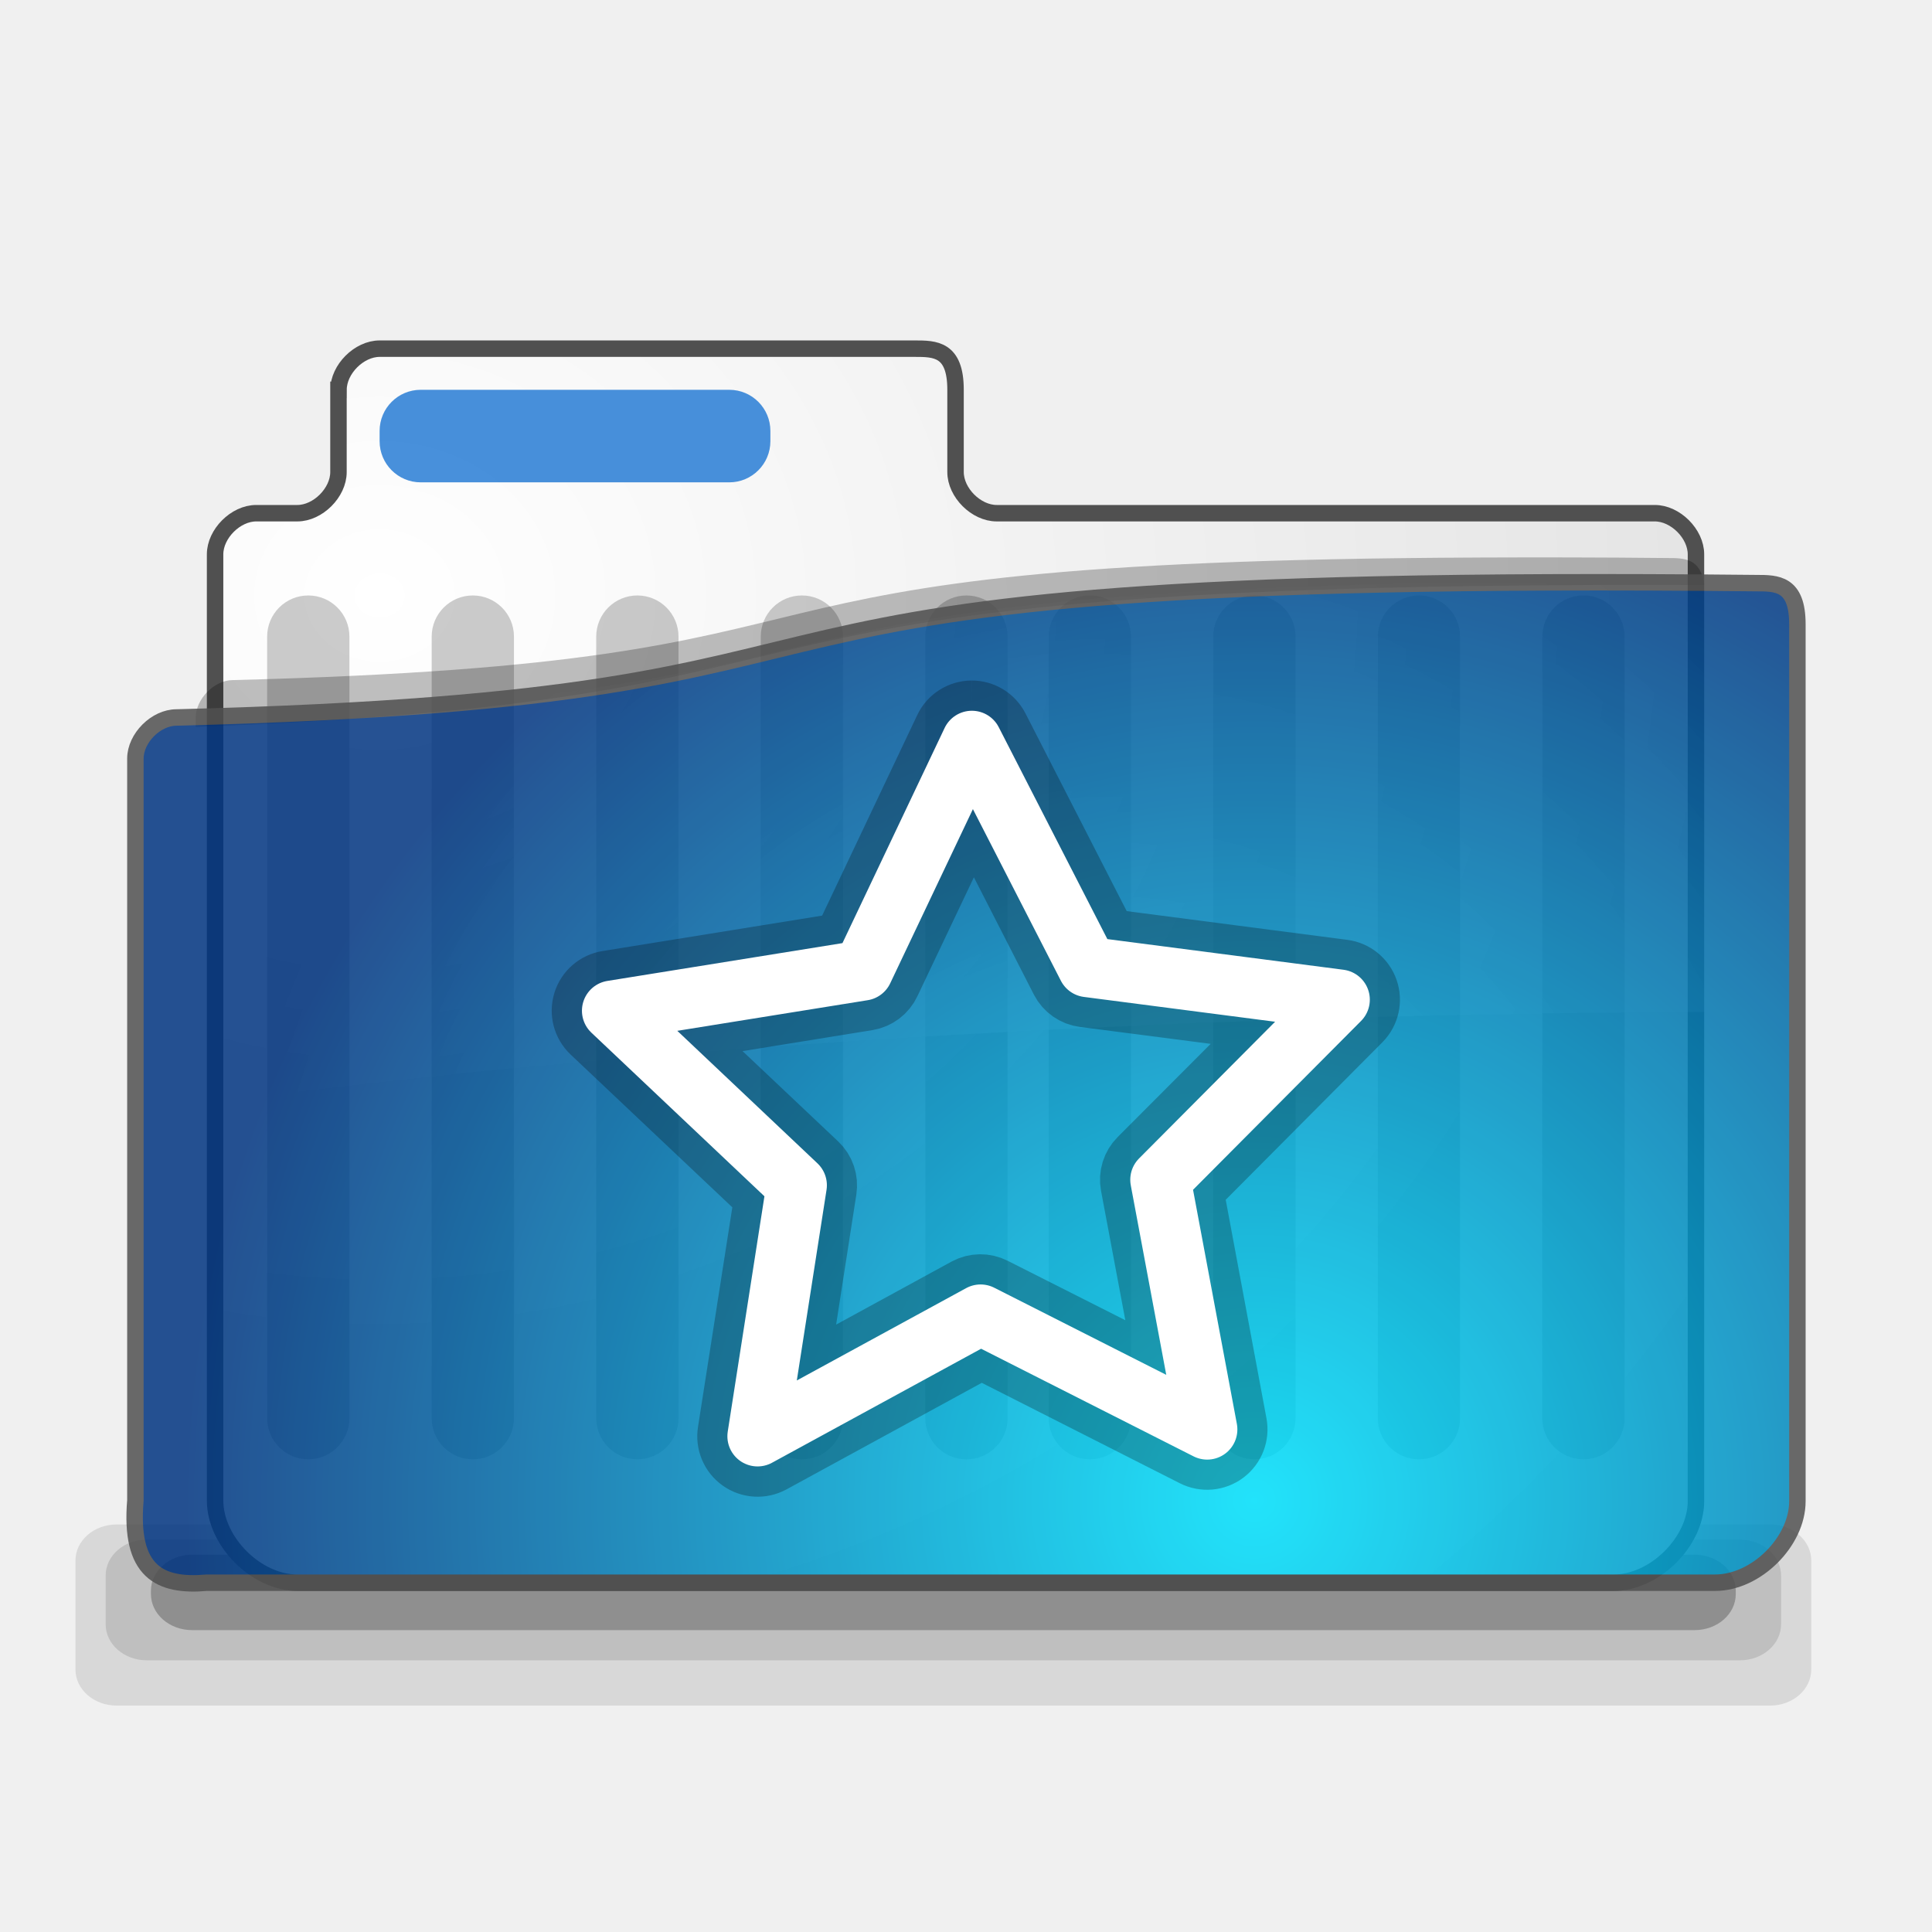
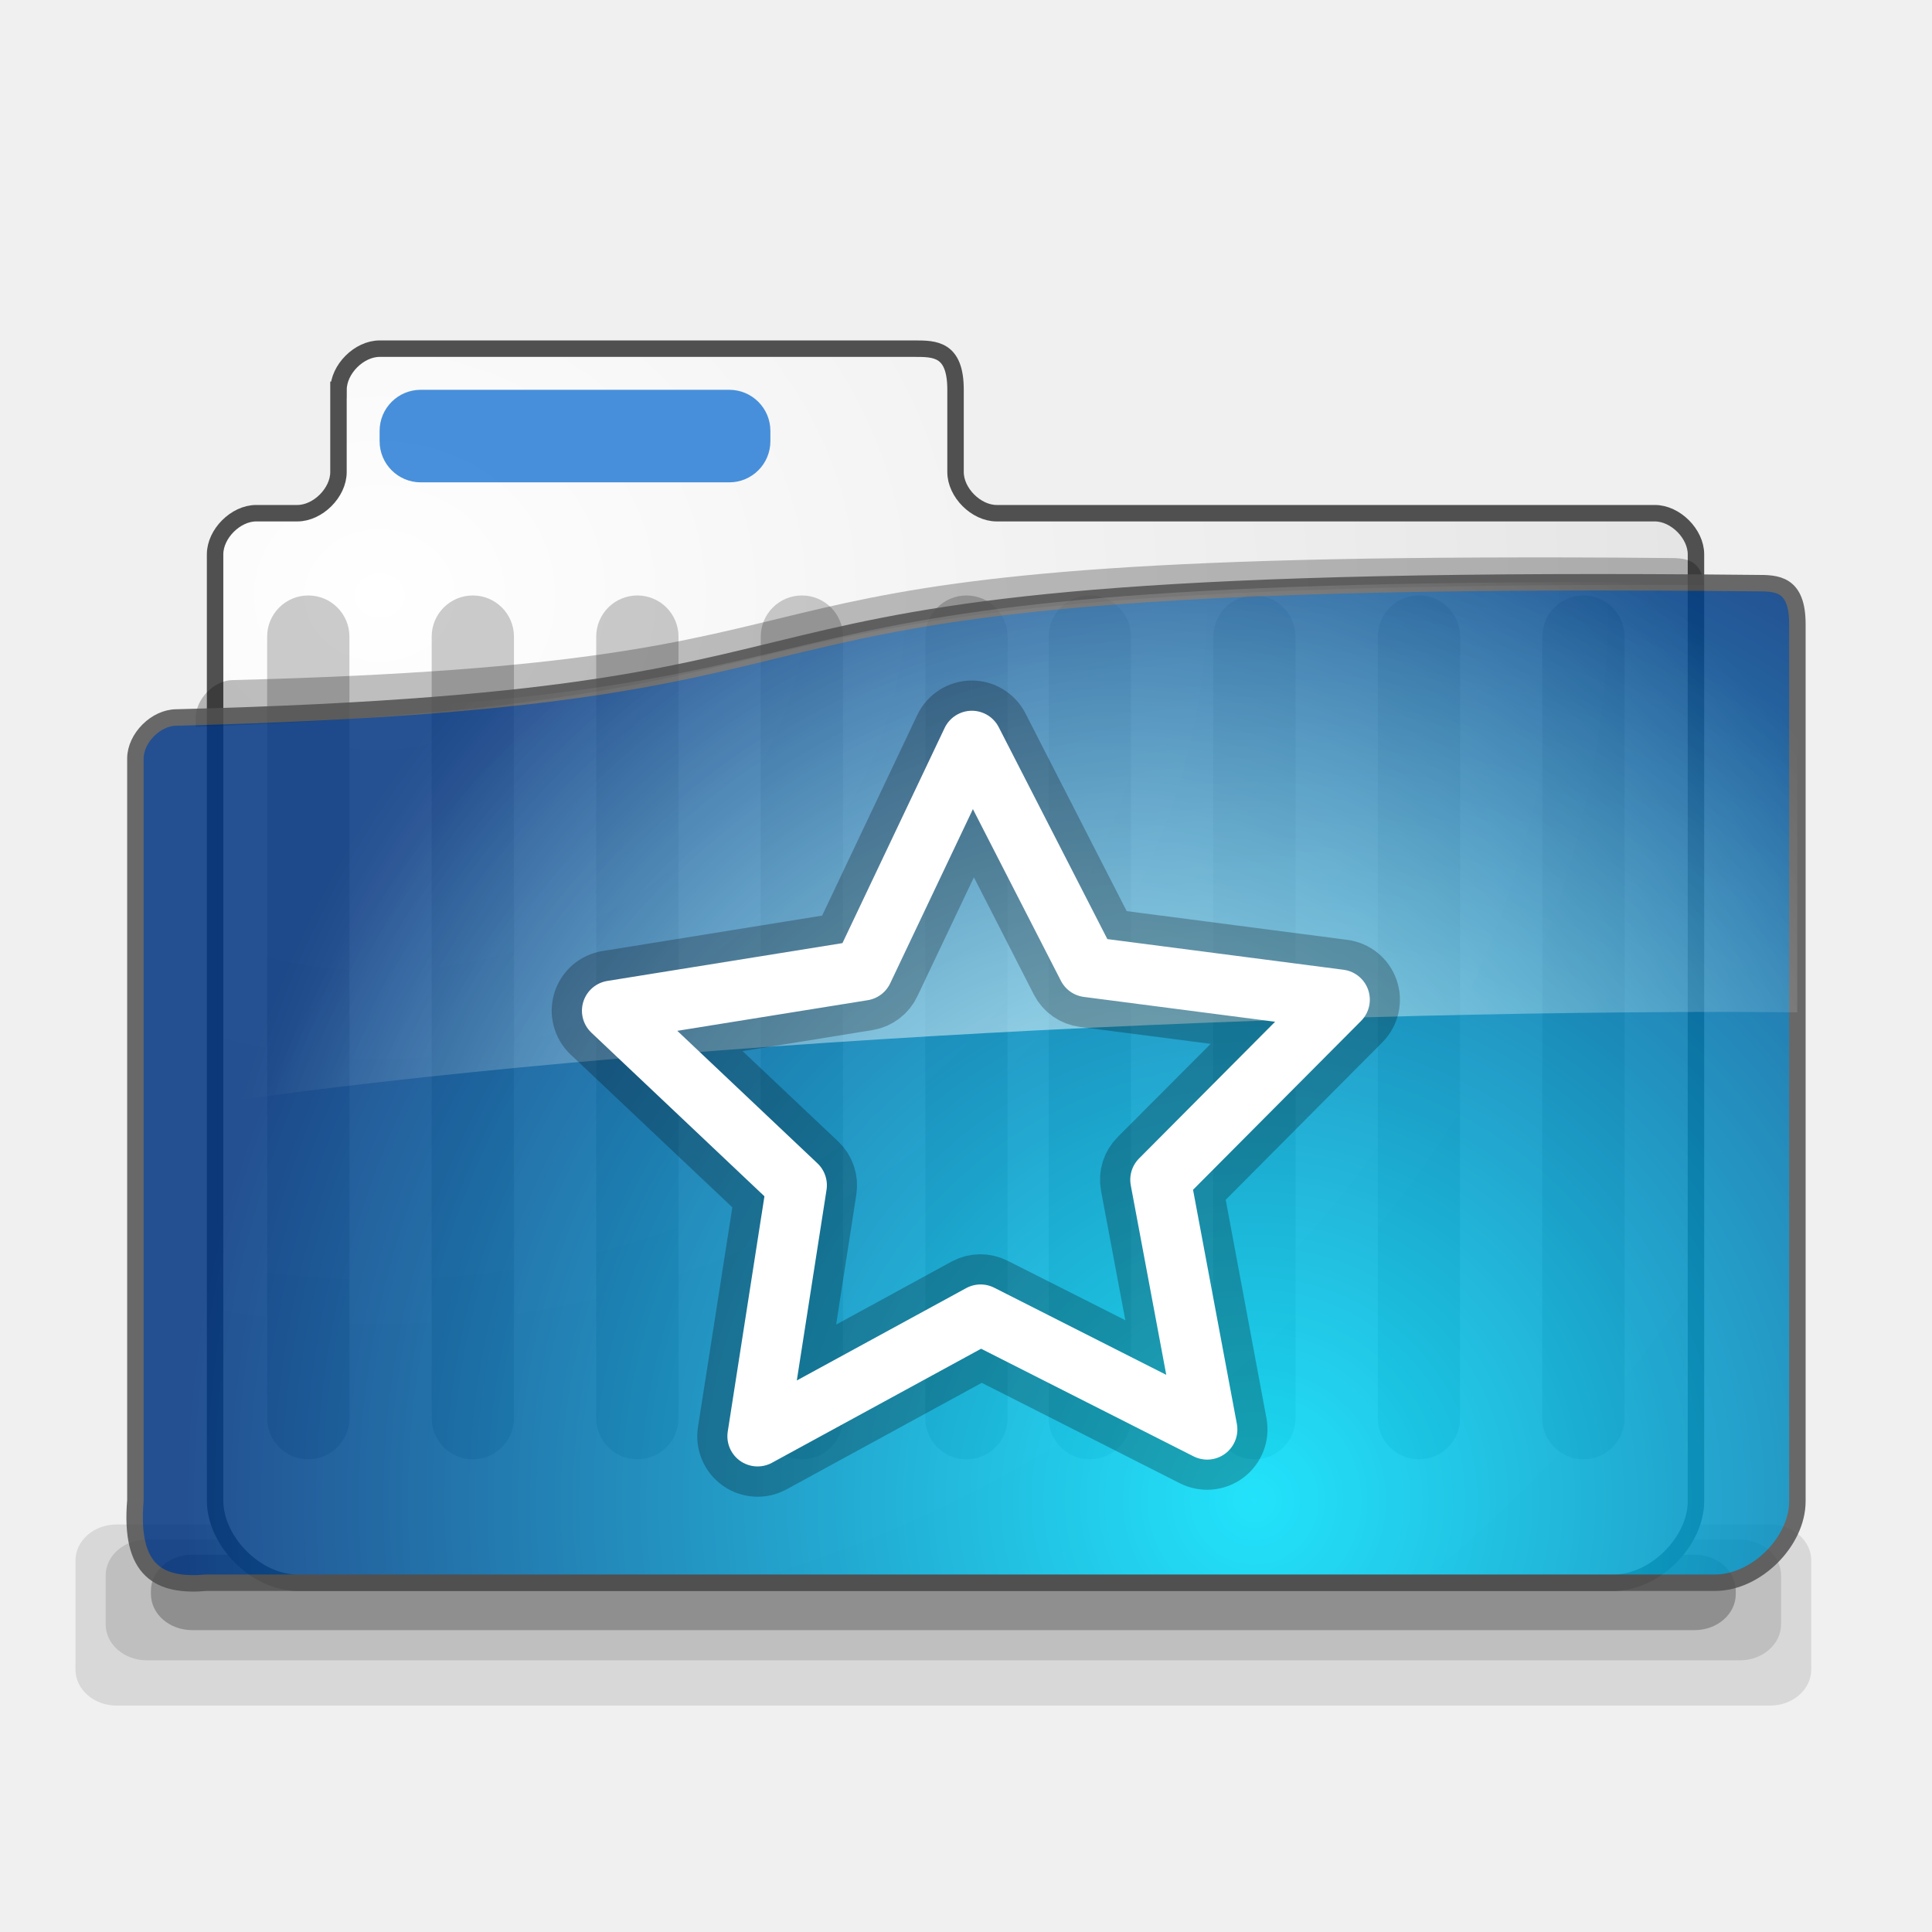
<svg xmlns="http://www.w3.org/2000/svg" xmlns:xlink="http://www.w3.org/1999/xlink" width="128" height="128" id="svg2" version="1.1">
  <defs id="defs4">
    <linearGradient id="linearGradient3786">
      <stop style="stop-color:#ffffff;stop-opacity:1;" offset="0" id="stop3788" />
      <stop style="stop-color:#ffffff;stop-opacity:0;" offset="1" id="stop3790" />
    </linearGradient>
    <linearGradient id="linearGradient3802">
      <stop style="stop-color:#f8ff00;stop-opacity:1;" offset="0" id="stop3804" />
      <stop style="stop-color:#dc9500;stop-opacity:1;" offset="1" id="stop3806" />
    </linearGradient>
    <linearGradient id="linearGradient3785">
      <stop style="stop-color:#ffffff;stop-opacity:1;" offset="0" id="stop3787" />
      <stop style="stop-color:#d6d6d6;stop-opacity:1;" offset="1" id="stop3789" />
    </linearGradient>
    <radialGradient xlink:href="#linearGradient3785" id="radialGradient3791" cx="120" cy="217.068" fx="120" fy="217.068" r="366" gradientTransform="matrix(0.3723091,0,0,0.327632,-19.52724,892.6949)" gradientUnits="userSpaceOnUse" />
    <radialGradient xlink:href="#linearGradient3802" id="radialGradient3808" cx="548" cy="726.625" fx="548" fy="726.625" r="364" gradientTransform="matrix(0.1946645,0,0,0.1946645,-23.56962,882.3219)" gradientUnits="userSpaceOnUse" />
    <radialGradient xlink:href="#linearGradient3786" id="radialGradient3792" cx="69.104" cy="1007.593" fx="69.104" fy="1007.593" r="49.081" gradientTransform="matrix(1.222481,2.9627286e-6,-3.21361e-6,1.324354,-10.90223,-318.9127)" gradientUnits="userSpaceOnUse" />
    <radialGradient xlink:href="#linearGradient4161" id="radialGradient4167" cx="160" cy="88.782" fx="160" fy="88.782" r="13.906" gradientTransform="matrix(1.438202,6.1779722e-7,-4.6334786e-7,1.078652,-70.11232,-12.76486)" gradientUnits="userSpaceOnUse" />
    <linearGradient id="linearGradient4161">
      <stop style="stop-color:#ffffff;stop-opacity:1;" offset="0" id="stop4163" />
      <stop style="stop-color:#ffffff;stop-opacity:0;" offset="1" id="stop4165" />
    </linearGradient>
    <radialGradient xlink:href="#linearGradient3785-5" id="radialGradient3791-8" cx="120" cy="217.068" fx="120" fy="217.068" r="366" gradientTransform="matrix(0.3723091,0,0,0.327632,-19.52724,892.6949)" gradientUnits="userSpaceOnUse" />
    <linearGradient id="linearGradient3785-5">
      <stop style="stop-color:#ffffff;stop-opacity:1;" offset="0" id="stop3787-8" />
      <stop style="stop-color:#d6d6d6;stop-opacity:1;" offset="1" id="stop3789-0" />
    </linearGradient>
    <radialGradient xlink:href="#linearGradient3802-5" id="radialGradient3808-0" cx="548" cy="726.625" fx="548" fy="726.625" r="364" gradientTransform="matrix(0.1946645,0,0,0.1946645,-23.56962,882.3219)" gradientUnits="userSpaceOnUse" />
    <linearGradient id="linearGradient3802-5">
      <stop style="stop-color:#b5ff00;stop-opacity:1;" offset="0" id="stop3804-1" />
      <stop style="stop-color:#205900;stop-opacity:1;" offset="1" id="stop3806-8" />
    </linearGradient>
    <radialGradient xlink:href="#linearGradient3786-1" id="radialGradient3792-5" cx="69.104" cy="1007.593" fx="69.104" fy="1007.593" r="49.081" gradientTransform="matrix(1.222481,2.9627286e-6,-3.21361e-6,1.324354,-10.90223,-318.9127)" gradientUnits="userSpaceOnUse" />
    <linearGradient id="linearGradient3786-1">
      <stop style="stop-color:#ffffff;stop-opacity:1;" offset="0" id="stop3788-0" />
      <stop style="stop-color:#ffffff;stop-opacity:0;" offset="1" id="stop3790-6" />
    </linearGradient>
    <radialGradient xlink:href="#linearGradient3786-1" id="radialGradient3052" gradientUnits="userSpaceOnUse" gradientTransform="matrix(1.222481,2.9627286e-6,-3.21361e-6,1.324354,-10.90223,-318.9127)" cx="69.104" cy="1007.593" fx="69.104" fy="1007.593" r="49.081" />
    <radialGradient xlink:href="#linearGradient3802-5" id="radialGradient3055" gradientUnits="userSpaceOnUse" gradientTransform="matrix(0.1946645,0,0,0.1946645,-23.56962,882.3219)" cx="548" cy="726.625" fx="548" fy="726.625" r="364" />
    <radialGradient xlink:href="#linearGradient3785-5" id="radialGradient3069" gradientUnits="userSpaceOnUse" gradientTransform="matrix(0.3723091,0,0,0.327632,-19.52724,892.6949)" cx="120" cy="217.068" fx="120" fy="217.068" r="366" />
    <linearGradient id="linearGradient3785-0">
      <stop style="stop-color:#ffffff;stop-opacity:1;" offset="0" id="stop3787-7" />
      <stop style="stop-color:#d6d6d6;stop-opacity:1;" offset="1" id="stop3789-1" />
    </linearGradient>
    <linearGradient id="linearGradient3802-56">
      <stop style="stop-color:#ff8400;stop-opacity:1;" offset="0" id="stop3804-16" />
      <stop style="stop-color:#4b2700;stop-opacity:1;" offset="1" id="stop3806-83" />
    </linearGradient>
    <radialGradient xlink:href="#linearGradient3785-7" id="radialGradient3791-1" cx="120" cy="217.068" fx="120" fy="217.068" r="366" gradientTransform="matrix(0.3723091,0,0,0.327632,-19.52724,892.6949)" gradientUnits="userSpaceOnUse" />
    <linearGradient id="linearGradient3785-7">
      <stop style="stop-color:#ffffff;stop-opacity:1;" offset="0" id="stop3787-9" />
      <stop style="stop-color:#d6d6d6;stop-opacity:1;" offset="1" id="stop3789-6" />
    </linearGradient>
    <radialGradient xlink:href="#linearGradient3802-6" id="radialGradient3808-7" cx="548" cy="726.625" fx="548" fy="726.625" r="364" gradientTransform="matrix(0.1946645,0,0,0.1946645,-23.56962,882.3219)" gradientUnits="userSpaceOnUse" />
    <linearGradient id="linearGradient3802-6">
      <stop style="stop-color:#00e3ff;stop-opacity:1;" offset="0" id="stop3804-5" />
      <stop style="stop-color:#003480;stop-opacity:1;" offset="1" id="stop3806-6" />
    </linearGradient>
    <radialGradient xlink:href="#linearGradient3786-9" id="radialGradient3792-52" cx="69.104" cy="1007.593" fx="69.104" fy="1007.593" r="49.081" gradientTransform="matrix(1.222481,2.9627286e-6,-3.21361e-6,1.324354,-10.90223,-318.9127)" gradientUnits="userSpaceOnUse" />
    <linearGradient id="linearGradient3786-9">
      <stop style="stop-color:#ffffff;stop-opacity:1;" offset="0" id="stop3788-6" />
      <stop style="stop-color:#ffffff;stop-opacity:0;" offset="1" id="stop3790-27" />
    </linearGradient>
    <radialGradient xlink:href="#linearGradient4161" id="radialGradient3135" gradientUnits="userSpaceOnUse" gradientTransform="matrix(1.438202,6.1779722e-7,-4.6334786e-7,1.078652,-70.11232,911.5973)" cx="160" cy="88.782" fx="160" fy="88.782" r="13.906" />
    <radialGradient xlink:href="#linearGradient3785-0-1" id="radialGradient4507" gradientUnits="userSpaceOnUse" gradientTransform="matrix(0.3723091,0,0,0.327632,-19.52724,892.6949)" cx="120" cy="217.068" fx="120" fy="217.068" r="366" />
    <linearGradient id="linearGradient3785-0-1">
      <stop style="stop-color:#ffffff;stop-opacity:1;" offset="0" id="stop3787-7-8" />
      <stop style="stop-color:#d6d6d6;stop-opacity:1;" offset="1" id="stop3789-1-7" />
    </linearGradient>
    <radialGradient xlink:href="#linearGradient3786-7-0" id="radialGradient4490" gradientUnits="userSpaceOnUse" gradientTransform="matrix(1.222481,2.9627286e-6,-3.21361e-6,1.324354,-10.90223,-318.9127)" cx="69.104" cy="1007.593" fx="69.104" fy="1007.593" r="49.081" />
    <linearGradient id="linearGradient3786-7-0">
      <stop style="stop-color:#ffffff;stop-opacity:1;" offset="0" id="stop3788-01-1" />
      <stop style="stop-color:#ffffff;stop-opacity:0;" offset="1" id="stop3790-2-7" />
    </linearGradient>
    <radialGradient xlink:href="#linearGradient3802-6-6" id="radialGradient4493" gradientUnits="userSpaceOnUse" gradientTransform="matrix(0.1946645,0,0,0.1946645,-23.56962,882.3219)" cx="548" cy="726.625" fx="548" fy="726.625" r="364" />
    <linearGradient id="linearGradient3802-6-6">
      <stop style="stop-color:#00e3ff;stop-opacity:1;" offset="0" id="stop3804-5-4" />
      <stop style="stop-color:#003480;stop-opacity:1;" offset="1" id="stop3806-6-8" />
    </linearGradient>
    <radialGradient xlink:href="#linearGradient3785-0-1" id="radialGradient4514" gradientUnits="userSpaceOnUse" gradientTransform="matrix(1.369066,-5.9207165e-7,5.920727e-7,1.369068,-60.89642,-371.428)" cx="157.696" cy="1007.101" fx="157.696" fy="1007.101" r="14.609" />
    <linearGradient id="linearGradient9712">
      <stop style="stop-color:#ffffff;stop-opacity:1;" offset="0" id="stop9714" />
      <stop style="stop-color:#d6d6d6;stop-opacity:1;" offset="1" id="stop9716" />
    </linearGradient>
    <radialGradient xlink:href="#linearGradient3802-6-6" id="radialGradient4476" gradientUnits="userSpaceOnUse" gradientTransform="matrix(1.369066,-5.9207165e-7,5.920727e-7,1.369068,-60.89642,-371.428)" cx="165" cy="1014.406" fx="165" fy="1014.406" r="14.609" />
    <linearGradient id="linearGradient9719">
      <stop style="stop-color:#00e3ff;stop-opacity:1;" offset="0" id="stop9721" />
      <stop style="stop-color:#003480;stop-opacity:1;" offset="1" id="stop9723" />
    </linearGradient>
    <radialGradient xlink:href="#linearGradient4161-2" id="radialGradient4478" gradientUnits="userSpaceOnUse" gradientTransform="matrix(1.438202,6.1779722e-7,-4.6334786e-7,1.078652,-70.11232,911.5973)" cx="160" cy="88.782" fx="160" fy="88.782" r="13.906" />
    <linearGradient id="linearGradient4161-2">
      <stop style="stop-color:#ffffff;stop-opacity:1;" offset="0" id="stop4163-0" />
      <stop style="stop-color:#ffffff;stop-opacity:0;" offset="1" id="stop4165-5" />
    </linearGradient>
    <radialGradient xlink:href="#linearGradient3785-0-1" id="radialGradient4524" cx="150" cy="1042.505" fx="150" fy="1042.505" r="6.5" gradientTransform="matrix(1.538461,-4.0200113e-6,4.0200063e-6,1.53846,-80.77343,-561.489)" gradientUnits="userSpaceOnUse" />
    <linearGradient id="linearGradient9730">
      <stop style="stop-color:#ffffff;stop-opacity:1;" offset="0" id="stop9732" />
      <stop style="stop-color:#d6d6d6;stop-opacity:1;" offset="1" id="stop9734" />
    </linearGradient>
    <radialGradient xlink:href="#linearGradient3802-6-6" id="radialGradient4532" cx="154.812" cy="1050.862" fx="154.812" fy="1050.862" r="6.5" gradientTransform="matrix(1.384617,-4.5998478e-6,4.5998576e-6,1.384619,-59.3608,-403.6813)" gradientUnits="userSpaceOnUse" />
    <linearGradient id="linearGradient9737">
      <stop style="stop-color:#00e3ff;stop-opacity:1;" offset="0" id="stop9739" />
      <stop style="stop-color:#003480;stop-opacity:1;" offset="1" id="stop9741" />
    </linearGradient>
+     <radialGradient xlink:href="#linearGradient3802-6-6" id="radialGradient6387" gradientUnits="userSpaceOnUse" gradientTransform="matrix(1.384617,-4.5998478e-6,4.5998576e-6,1.384619,-59.3608,-403.6813)" cx="154.812" cy="1050.862" fx="154.812" fy="1050.862" r="6.5" />
+     <radialGradient xlink:href="#linearGradient3785-0-1" id="radialGradient6390" gradientUnits="userSpaceOnUse" gradientTransform="matrix(1.538461,-4.0200113e-6,4.0200063e-6,1.53846,-80.77343,-561.489)" cx="150" cy="1042.505" fx="150" fy="1042.505" r="6.5" />
+     <radialGradient xlink:href="#linearGradient4161-2" id="radialGradient6394" gradientUnits="userSpaceOnUse" gradientTransform="matrix(1.438202,6.1779722e-7,-4.6334786e-7,1.078652,-70.11232,911.5973)" cx="160" cy="88.782" fx="160" fy="88.782" r="13.906" />
+     <radialGradient xlink:href="#linearGradient3802-6-6" id="radialGradient6398" gradientUnits="userSpaceOnUse" gradientTransform="matrix(1.369066,-5.9207165e-7,5.920727e-7,1.369068,-60.89642,-371.428)" cx="165" cy="1014.406" fx="165" fy="1014.406" r="14.609" />
+     <radialGradient xlink:href="#linearGradient3785-0-1" id="radialGradient6407" gradientUnits="userSpaceOnUse" gradientTransform="matrix(1.369066,-5.9207165e-7,5.920727e-7,1.369068,-60.89642,-371.428)" cx="157.696" cy="1007.101" fx="157.696" fy="1007.101" r="14.609" />
+     <radialGradient xlink:href="#linearGradient3802-6-6" id="radialGradient6414" gradientUnits="userSpaceOnUse" gradientTransform="matrix(0.1946645,0,0,0.1946645,-23.56962,882.3219)" cx="548" cy="726.625" fx="548" fy="726.625" r="364" />
+     <radialGradient xlink:href="#linearGradient3786-7-0" id="radialGradient6418" gradientUnits="userSpaceOnUse" gradientTransform="matrix(1.222481,2.9627286e-6,-3.21361e-6,1.324354,-10.90223,-318.9127)" cx="69.104" cy="1007.593" fx="69.104" fy="1007.593" r="49.081" />
+     <radialGradient xlink:href="#linearGradient3785-0-1" id="radialGradient6432" gradientUnits="userSpaceOnUse" gradientTransform="matrix(0.3723091,0,0,0.327632,-19.52724,892.6949)" cx="120" cy="217.068" fx="120" fy="217.068" r="366" />
  </defs>
  <g id="layer1" transform="translate(0,-924.3622)">
-     <g transform="translate(2.5e-7,-2.6171874e-6)" id="g4534">
-       <path style="fill:#666666;fill-rule:evenodd;stroke:#999999;stroke-width:1.391;stroke-linecap:butt;stroke-linejoin:miter;stroke-miterlimit:4;stroke-opacity:1;stroke-dasharray:none" d="m 171.13,1009.927 c 1.542,0 2.783,-1.241 2.783,-2.783 l 0,-2.783 c 0,-1.542 -1.241,-2.783 -2.783,-2.783 -8.348,-4.174 -5.565,15.304 0,8.348 z" id="path3151" />
-       <text x="-56" y="948.362" id="text5893-3" xml:space="preserve" style="font-size:24px;font-style:normal;font-weight:normal;line-height:125%;letter-spacing:0px;word-spacing:0px;fill:#000000;fill-opacity:1;stroke:none;font-family:Sans">
-         <tspan x="-56" y="948.362" id="tspan5895-8">128</tspan>
-       </text>
-       <rect ry="2.389" rx="2.725" y="1025.362" x="5" height="12" width="115" id="rect3806" style="opacity:0.1;fill:#000000;fill-opacity:1;stroke:none" />
-       <rect ry="2.389" rx="2.725" y="1026.362" x="7" height="8" width="111" id="rect3804" style="opacity:0.12;fill:#000000;stroke:none" />
-       <rect ry="2.389" rx="2.725" y="1027.362" x="10" height="5" width="105" id="rect3802" style="opacity:0.25;fill:#000000;stroke:none" />
-       <path id="rect3002" d="m 22.425,950.187 0,5.451 c 0,1.363 -1.363,2.725 -2.725,2.725 -0.7,0 -1.399,0 -2.725,0 -1.363,0 -2.725,1.363 -2.725,2.725 l 0,62.682 c 0,2.725 2.725,5.451 5.451,5.451 l 87.21,0 c 2.725,0 5.451,-2.725 5.451,-5.398 l 0,-62.735 c 0,-1.363 -1.363,-2.725 -2.725,-2.725 l -43.605,0 c -1.363,0 -2.725,-1.363 -2.725,-2.725 l 0,-5.451 c 0,-2.725 -1.363,-2.725 -2.725,-2.725 l -35.429,1e-5 c -1.363,0 -2.725,1.363 -2.725,2.725 z" style="fill:url(#radialGradient4507);fill-opacity:1;stroke:#505050;stroke-width:1.09;stroke-miterlimit:4;stroke-opacity:1;stroke-dasharray:none" />
-       <g transform="matrix(0.1362651,0,0,0.1362651,6.79804,929.4252)" id="g3867">
-         <rect style="opacity:0.2;fill:#000000;fill-opacity:1;stroke:none" id="rect3847" width="40" height="420" x="80" y="252.362" rx="20" ry="20" />
-         <rect ry="20" rx="20" y="252.362" x="160" height="420" width="40" id="rect3849" style="opacity:0.2;fill:#000000;fill-opacity:1;stroke:none" />
-         <rect style="opacity:0.2;fill:#000000;fill-opacity:1;stroke:none" id="rect3851" width="40" height="420" x="240" y="252.362" rx="20" ry="20" />
-         <rect ry="20" rx="20" y="252.362" x="320" height="420" width="40" id="rect3853" style="opacity:0.2;fill:#000000;fill-opacity:1;stroke:none" />
-         <rect style="opacity:0.2;fill:#000000;fill-opacity:1;stroke:none" id="rect3855" width="40" height="420" x="400" y="252.362" rx="20" ry="20" />
-         <rect ry="20" rx="20" y="252.362" x="460" height="420" width="40" id="rect3857" style="opacity:0.2;fill:#000000;fill-opacity:1;stroke:none" />
-         <rect style="opacity:0.2;fill:#000000;fill-opacity:1;stroke:none" id="rect3859" width="40" height="420" x="540" y="252.362" rx="20" ry="20" />
-         <rect ry="20" rx="20" y="252.362" x="620" height="420" width="40" id="rect3861" style="opacity:0.2;fill:#000000;fill-opacity:1;stroke:none" />
-         <rect style="opacity:0.2;fill:#000000;fill-opacity:1;stroke:none" id="rect3863" width="40" height="420" x="700" y="252.362" rx="20" ry="20" />
-       </g>
-       <path id="path3797" d="m 98.082,961.3 c -56.631,0.216 -35.932,6.929 -82.654,8.12 -1.237,0 -2.46,1.256 -2.46,2.493 l 0,0.607 c 49.802,-1.867 26.412,-9.686 99.939,-9.401 -0.22,-1.774 -1.319,-1.786 -2.426,-1.786 -4.506,-0.047 -8.624,-0.048 -12.4,-0.034 z" style="opacity:0.25;fill:#000000;fill-opacity:1;stroke:none" />
-       <path id="path3015" d="m 102.822,962.934 c -61.041,0.238 -39.677,7.656 -91.125,8.969 -1.363,0 -2.719,1.356 -2.719,2.719 l 0,23.656 c 25.781,-4.312 70.315,-6.875 105.719,-6.875 1.463,0 2.922,0.022 4.375,0.031 l 0,-25.719 c 0,-2.725 -1.356,-2.719 -2.719,-2.719 -4.962,-0.052 -9.462,-0.078 -13.531,-0.062 z" style="opacity:0.75;fill:url(#radialGradient4490);fill-opacity:1;stroke:none" />
-       <rect ry="2.725" rx="2.725" y="950.187" x="25.15" height="6.132" width="25.89" id="rect3828" style="opacity:0.85;fill:#287dd5;fill-opacity:1;stroke:none" />
-       <path style="opacity:0.85;fill:url(#radialGradient4493);fill-opacity:1;stroke:#505050;stroke-width:1.09;stroke-miterlimit:4;stroke-opacity:1;stroke-dasharray:none" d="m 11.695,971.897 c -1.363,0 -2.725,1.363 -2.725,2.725 l 0,49.148 c -0.397,4.727 1.603,5.727 4.73,5.451 l 99.931,0 c 2.725,0 5.451,-2.725 5.451,-5.398 l 0,-58.102 c 0,-2.725 -1.363,-2.725 -2.725,-2.725 C 36.971,962.168 66.572,970.497 11.695,971.897 z" id="path3798" />
-       <text x="184" y="1000.362" id="text5901" xml:space="preserve" style="font-size:16px;font-style:normal;font-weight:normal;line-height:125%;letter-spacing:0px;word-spacing:0px;fill:#000000;fill-opacity:1;stroke:none;font-family:Sans">
-         <tspan x="184" y="1000.362" id="tspan5903">31 - 17</tspan>
-       </text>
-       <text x="172" y="1048.362" id="text5905" xml:space="preserve" style="font-size:16px;font-style:normal;font-weight:normal;line-height:125%;letter-spacing:0px;word-spacing:0px;fill:#000000;fill-opacity:1;stroke:none;font-family:Sans">
-         <tspan x="172" y="1048.362" id="tspan5907">16</tspan>
-       </text>
-       <path style="fill:url(#radialGradient4514);fill-opacity:1;fill-rule:evenodd;stroke:#b3b3b3;stroke-width:1.391;stroke-linecap:butt;stroke-linejoin:miter;stroke-miterlimit:4;stroke-opacity:1;stroke-dasharray:none" d="m 148.87,989.058 c -1.542,0 -2.783,1.241 -2.783,2.783 l 0,25.043 c 0,1.542 1.241,2.783 2.783,2.783 l 19.478,0 c 1.542,0 2.783,-1.241 2.783,-2.783 l 0,-16.695 c 1.542,0 2.783,-1.241 2.783,-2.783 l 0,-2.783 c 0,-1.542 -1.241,-2.783 -2.783,-2.783 0,-1.542 -1.241,-2.783 -2.783,-2.783 l -19.478,0 z" id="path4512" />
-       <rect width="40" height="40" rx="4.5902016e-07" x="140" y="984.362" id="rect5919" style="fill:none;stroke:#000000;stroke-width:1;stroke-linecap:round;stroke-linejoin:round;stroke-miterlimit:4;stroke-opacity:1;stroke-dasharray:none;stroke-dashoffset:0" />
-       <rect width="24" height="24" rx="4.5902016e-07" x="140" y="1032.362" id="rect5921" style="fill:none;stroke:#000000;stroke-width:1;stroke-linecap:round;stroke-linejoin:round;stroke-miterlimit:4;stroke-opacity:1;stroke-dasharray:none;stroke-dashoffset:0" />
-       <rect width="32" height="4" rx="4.5902016e-07" x="144" y="980.362" id="rect6935" style="fill:#b3b3b3;fill-opacity:1;stroke:none" />
-       <rect width="4" height="32" rx="4.5902016e-07" x="136" y="988.362" id="rect6937" style="fill:#b3b3b3;fill-opacity:1;stroke:none" />
-       <rect width="16" height="4" rx="4.5902016e-07" x="144" y="1028.362" id="rect6939" style="fill:#b3b3b3;fill-opacity:1;stroke:none" />
-       <rect width="4" height="16" rx="4.5902016e-07" x="136" y="1036.362" id="rect6941" style="fill:#b3b3b3;fill-opacity:1;stroke:none" />
-       <path id="rect3144" d="m 148.87,989.058 c -1.542,0 -2.783,1.241 -2.783,2.783 l 0,25.043 c 0,1.542 1.241,2.783 2.783,2.783 l 19.478,0 c 1.542,0 2.783,-1.241 2.783,-2.783 l 0,-16.695 c 1.542,0 2.783,-1.241 2.783,-2.783 l 0,-2.783 c 0,-1.542 -1.241,-2.783 -2.783,-2.783 0,-1.542 -1.241,-2.783 -2.783,-2.783 l -19.478,0 z" style="opacity:0.85;fill:url(#radialGradient4476);fill-opacity:1;fill-rule:evenodd;stroke:#b3b3b3;stroke-width:1.391;stroke-linecap:butt;stroke-linejoin:miter;stroke-miterlimit:4;stroke-opacity:1;stroke-dasharray:none" />
-       <rect ry="1.391" rx="1.391" y="991.841" x="148.87" height="25.043" width="19.478" id="rect3146" style="fill:none;stroke:#eeeeec;stroke-width:1.391;stroke-miterlimit:4;stroke-dasharray:none" />
-       <path id="path4154" d="m 148.875,989.05 c -1.542,0 -2.781,1.24 -2.781,2.781 l 0,14.594 c 6.877,-2.981 15.551,-4.813 25.031,-5.031 l 0,-1.219 c 1.542,0 2.781,-1.24 2.781,-2.781 l 0,-2.781 c 0,-1.542 -1.24,-2.781 -2.781,-2.781 0,-1.542 -1.24,-2.781 -2.781,-2.781 l -19.469,0 z" style="opacity:0.5;fill:url(#radialGradient4478);fill-opacity:1;fill-rule:evenodd;stroke:none" />
-       <path id="rect4029" d="m 147,1036.362 c -1.108,0 -2,0.892 -2,2 l 0,12 c 0,1.108 0.892,2 2,2 l 10,0 c 1.108,0 2,-0.892 2,-2 l 0,-7.281 c 0.597,-0.345 1,-0.977 1,-1.719 l 0,-2 c 0,-0.816 -0.49,-1.501 -1.188,-1.812 -0.312,-0.698 -0.997,-1.188 -1.812,-1.188 z" style="fill:#888a85;fill-opacity:1;stroke:none" />
-       <path style="fill:url(#radialGradient4524);fill-opacity:1;stroke:none" d="m 147,1037.362 c -0.554,0 -1,0.446 -1,1 l 0,12 c 0,0.554 0.446,1 1,1 l 10,0 c 0.554,0 1,-0.446 1,-1 l 0,-8 c 0.554,0 1,-0.446 1,-1 l 0,-2 c 0,-0.554 -0.446,-1 -1,-1 0,-0.554 -0.446,-1 -1,-1 z" id="path4516" />
-       <path id="rect4016" d="m 147,1037.362 c -0.554,0 -1,0.446 -1,1 l 0,12 c 0,0.554 0.446,1 1,1 l 10,0 c 0.554,0 1,-0.446 1,-1 l 0,-8 c 0.554,0 1,-0.446 1,-1 l 0,-2 c 0,-0.554 -0.446,-1 -1,-1 0,-0.554 -0.446,-1 -1,-1 z" style="opacity:0.85;fill:url(#radialGradient4532);fill-opacity:1;stroke:none" />
-       <path id="rect4018" d="m 148,1038.362 c -0.554,0 -1,0.446 -1,1 l 0,10 c 0,0.554 0.446,1 1,1 l 8,0 c 0.554,0 1,-0.446 1,-1 l 0,-10 c 0,-0.554 -0.446,-1 -1,-1 z m 1,1 6,0 c 0.554,0 1,0.446 1,1 l 0,8 c 0,0.554 -0.446,1 -1,1 l -6,0 c -0.554,0 -1,-0.446 -1,-1 l 0,-8 c 0,-0.554 0.446,-1 1,-1 z" style="fill:#eeeeec;fill-opacity:1;stroke:none" />
+     <path id="path3151" d="m 171.13,1009.927 c 1.542,0 2.783,-1.241 2.783,-2.783 l 0,-2.783 c 0,-1.542 -1.241,-2.783 -2.783,-2.783 -8.348,-4.174 -5.565,15.304 0,8.348 z" style="fill:#666666;fill-rule:evenodd;stroke:#999999;stroke-width:1.391;stroke-linecap:butt;stroke-linejoin:miter;stroke-miterlimit:4;stroke-opacity:1;stroke-dasharray:none" />
+     <text style="font-size:24px;font-style:normal;font-weight:normal;line-height:125%;letter-spacing:0px;word-spacing:0px;fill:#000000;fill-opacity:1;stroke:none;font-family:Sans" xml:space="preserve" id="text5893-3" y="948.362" x="-56">
+       <tspan id="tspan5895-8" y="948.362" x="-56">128</tspan>
+     </text>
+     <rect style="opacity:0.1;fill:#000000;fill-opacity:1;stroke:none" id="rect3806" width="115" height="12" x="5" y="1025.362" rx="2.725" ry="2.389" />
+     <rect style="opacity:0.12;fill:#000000;stroke:none" id="rect3804" width="111" height="8" x="7" y="1026.362" rx="2.725" ry="2.389" />
+     <rect style="opacity:0.25;fill:#000000;stroke:none" id="rect3802" width="105" height="5" x="10" y="1027.362" rx="2.725" ry="2.389" />
+     <path style="fill:url(#radialGradient6432);fill-opacity:1;stroke:#505050;stroke-width:1.09;stroke-miterlimit:4;stroke-opacity:1;stroke-dasharray:none" d="m 22.425,950.187 0,5.451 c 0,1.363 -1.363,2.725 -2.725,2.725 -0.7,0 -1.399,0 -2.725,0 -1.363,0 -2.725,1.363 -2.725,2.725 l 0,62.682 c 0,2.725 2.725,5.451 5.451,5.451 l 87.21,0 c 2.725,0 5.451,-2.725 5.451,-5.398 l 0,-62.735 c 0,-1.363 -1.363,-2.725 -2.725,-2.725 l -43.605,0 c -1.363,0 -2.725,-1.363 -2.725,-2.725 l 0,-5.451 c 0,-2.725 -1.363,-2.725 -2.725,-2.725 l -35.429,1e-5 c -1.363,0 -2.725,1.363 -2.725,2.725 z" id="rect3002" />
+     <g id="g3867" transform="matrix(0.1362651,0,0,0.1362651,6.79804,929.4252)">
+       <rect ry="20" rx="20" y="252.362" x="80" height="420" width="40" id="rect3847" style="opacity:0.2;fill:#000000;fill-opacity:1;stroke:none" />
+       <rect style="opacity:0.2;fill:#000000;fill-opacity:1;stroke:none" id="rect3849" width="40" height="420" x="160" y="252.362" rx="20" ry="20" />
+       <rect ry="20" rx="20" y="252.362" x="240" height="420" width="40" id="rect3851" style="opacity:0.2;fill:#000000;fill-opacity:1;stroke:none" />
+       <rect style="opacity:0.2;fill:#000000;fill-opacity:1;stroke:none" id="rect3853" width="40" height="420" x="320" y="252.362" rx="20" ry="20" />
+       <rect ry="20" rx="20" y="252.362" x="400" height="420" width="40" id="rect3855" style="opacity:0.2;fill:#000000;fill-opacity:1;stroke:none" />
+       <rect style="opacity:0.2;fill:#000000;fill-opacity:1;stroke:none" id="rect3857" width="40" height="420" x="460" y="252.362" rx="20" ry="20" />
+       <rect ry="20" rx="20" y="252.362" x="540" height="420" width="40" id="rect3859" style="opacity:0.2;fill:#000000;fill-opacity:1;stroke:none" />
+       <rect style="opacity:0.2;fill:#000000;fill-opacity:1;stroke:none" id="rect3861" width="40" height="420" x="620" y="252.362" rx="20" ry="20" />
+       <rect ry="20" rx="20" y="252.362" x="700" height="420" width="40" id="rect3863" style="opacity:0.2;fill:#000000;fill-opacity:1;stroke:none" />
    </g>
+     <path style="opacity:0.25;fill:#000000;fill-opacity:1;stroke:none" d="m 98.082,961.3 c -56.631,0.216 -35.932,6.929 -82.654,8.12 -1.237,0 -2.46,1.256 -2.46,2.493 l 0,0.607 c 49.802,-1.867 26.412,-9.686 99.939,-9.401 -0.22,-1.774 -1.319,-1.786 -2.426,-1.786 -4.506,-0.047 -8.624,-0.048 -12.4,-0.034 z" id="path3797" />
+     <path id="path3798" d="m 11.695,971.897 c -1.363,0 -2.725,1.363 -2.725,2.725 l 0,49.148 c -0.397,4.727 1.603,5.727 4.73,5.451 l 99.931,0 c 2.725,0 5.451,-2.725 5.451,-5.398 l 0,-58.102 c 0,-2.725 -1.363,-2.725 -2.725,-2.725 C 36.971,962.168 66.572,970.497 11.695,971.897 z" style="opacity:0.85;fill:url(#radialGradient6414);fill-opacity:1;stroke:#505050;stroke-width:1.09;stroke-miterlimit:4;stroke-opacity:1;stroke-dasharray:none" />
+     <path style="opacity:0.75;fill:url(#radialGradient6418);fill-opacity:1;stroke:none" d="m 102.822,962.934 c -61.041,0.238 -39.677,7.656 -91.125,8.969 -1.363,0 -2.719,1.356 -2.719,2.719 l 0,23.656 c 25.781,-4.312 70.315,-6.875 105.719,-6.875 1.463,0 2.922,0.022 4.375,0.031 l 0,-25.719 c 0,-2.725 -1.356,-2.719 -2.719,-2.719 -4.962,-0.052 -9.462,-0.078 -13.531,-0.062 z" id="path3015" />
+     <rect style="opacity:0.85;fill:#287dd5;fill-opacity:1;stroke:none" id="rect3828" width="25.89" height="6.132" x="25.15" y="950.187" rx="2.725" ry="2.725" />
+     <text style="font-size:16px;font-style:normal;font-weight:normal;line-height:125%;letter-spacing:0px;word-spacing:0px;fill:#000000;fill-opacity:1;stroke:none;font-family:Sans" xml:space="preserve" id="text5901" y="1000.362" x="184">
+       <tspan id="tspan5903" y="1000.362" x="184">31 - 17</tspan>
+     </text>
+     <text style="font-size:16px;font-style:normal;font-weight:normal;line-height:125%;letter-spacing:0px;word-spacing:0px;fill:#000000;fill-opacity:1;stroke:none;font-family:Sans" xml:space="preserve" id="text5905" y="1048.362" x="172">
+       <tspan id="tspan5907" y="1048.362" x="172">16</tspan>
+     </text>
+     <path id="path4512" d="m 148.87,989.058 c -1.542,0 -2.783,1.241 -2.783,2.783 l 0,25.043 c 0,1.542 1.241,2.783 2.783,2.783 l 19.478,0 c 1.542,0 2.783,-1.241 2.783,-2.783 l 0,-16.695 c 1.542,0 2.783,-1.241 2.783,-2.783 l 0,-2.783 c 0,-1.542 -1.241,-2.783 -2.783,-2.783 0,-1.542 -1.241,-2.783 -2.783,-2.783 l -19.478,0 z" style="fill:url(#radialGradient6407);fill-opacity:1;fill-rule:evenodd;stroke:#b3b3b3;stroke-width:1.391;stroke-linecap:butt;stroke-linejoin:miter;stroke-miterlimit:4;stroke-opacity:1;stroke-dasharray:none" />
+     <rect style="fill:none;stroke:#000000;stroke-width:1;stroke-linecap:round;stroke-linejoin:round;stroke-miterlimit:4;stroke-opacity:1;stroke-dasharray:none;stroke-dashoffset:0" id="rect5919" y="984.362" x="140" rx="4.5902016e-07" height="40" width="40" />
+     <rect style="fill:none;stroke:#000000;stroke-width:1;stroke-linecap:round;stroke-linejoin:round;stroke-miterlimit:4;stroke-opacity:1;stroke-dasharray:none;stroke-dashoffset:0" id="rect5921" y="1032.362" x="140" rx="4.5902016e-07" height="24" width="24" />
+     <rect style="fill:#b3b3b3;fill-opacity:1;stroke:none" id="rect6935" y="980.362" x="144" rx="4.5902016e-07" height="4" width="32" />
+     <rect style="fill:#b3b3b3;fill-opacity:1;stroke:none" id="rect6937" y="988.362" x="136" rx="4.5902016e-07" height="32" width="4" />
+     <rect style="fill:#b3b3b3;fill-opacity:1;stroke:none" id="rect6939" y="1028.362" x="144" rx="4.5902016e-07" height="4" width="16" />
+     <rect style="fill:#b3b3b3;fill-opacity:1;stroke:none" id="rect6941" y="1036.362" x="136" rx="4.5902016e-07" height="16" width="4" />
+     <path style="opacity:0.85;fill:url(#radialGradient6398);fill-opacity:1;fill-rule:evenodd;stroke:#b3b3b3;stroke-width:1.391;stroke-linecap:butt;stroke-linejoin:miter;stroke-miterlimit:4;stroke-opacity:1;stroke-dasharray:none" d="m 148.87,989.058 c -1.542,0 -2.783,1.241 -2.783,2.783 l 0,25.043 c 0,1.542 1.241,2.783 2.783,2.783 l 19.478,0 c 1.542,0 2.783,-1.241 2.783,-2.783 l 0,-16.695 c 1.542,0 2.783,-1.241 2.783,-2.783 l 0,-2.783 c 0,-1.542 -1.241,-2.783 -2.783,-2.783 0,-1.542 -1.241,-2.783 -2.783,-2.783 l -19.478,0 z" id="rect3144" />
+     <rect style="fill:none;stroke:#eeeeec;stroke-width:1.391;stroke-miterlimit:4;stroke-dasharray:none" id="rect3146" width="19.478" height="25.043" x="148.87" y="991.841" rx="1.391" ry="1.391" />
+     <path style="opacity:0.5;fill:url(#radialGradient6394);fill-opacity:1;fill-rule:evenodd;stroke:none" d="m 148.875,989.05 c -1.542,0 -2.781,1.24 -2.781,2.781 l 0,14.594 c 6.877,-2.981 15.551,-4.813 25.031,-5.031 l 0,-1.219 c 1.542,0 2.781,-1.24 2.781,-2.781 l 0,-2.781 c 0,-1.542 -1.24,-2.781 -2.781,-2.781 0,-1.542 -1.24,-2.781 -2.781,-2.781 l -19.469,0 z" id="path4154" />
+     <path style="fill:#888a85;fill-opacity:1;stroke:none" d="m 147,1036.362 c -1.108,0 -2,0.892 -2,2 l 0,12 c 0,1.108 0.892,2 2,2 l 10,0 c 1.108,0 2,-0.892 2,-2 l 0,-7.281 c 0.597,-0.345 1,-0.977 1,-1.719 l 0,-2 c 0,-0.816 -0.49,-1.501 -1.188,-1.812 -0.312,-0.698 -0.997,-1.188 -1.812,-1.188 z" id="rect4029" />
+     <path id="path4516" d="m 147,1037.362 c -0.554,0 -1,0.446 -1,1 l 0,12 c 0,0.554 0.446,1 1,1 l 10,0 c 0.554,0 1,-0.446 1,-1 l 0,-8 c 0.554,0 1,-0.446 1,-1 l 0,-2 c 0,-0.554 -0.446,-1 -1,-1 0,-0.554 -0.446,-1 -1,-1 z" style="fill:url(#radialGradient6390);fill-opacity:1;stroke:none" />
+     <path style="opacity:0.85;fill:url(#radialGradient6387);fill-opacity:1;stroke:none" d="m 147,1037.362 c -0.554,0 -1,0.446 -1,1 l 0,12 c 0,0.554 0.446,1 1,1 l 10,0 c 0.554,0 1,-0.446 1,-1 l 0,-8 c 0.554,0 1,-0.446 1,-1 l 0,-2 c 0,-0.554 -0.446,-1 -1,-1 0,-0.554 -0.446,-1 -1,-1 z" id="rect4016" />
+     <path style="fill:#eeeeec;fill-opacity:1;stroke:none" d="m 148,1038.362 c -0.554,0 -1,0.446 -1,1 l 0,10 c 0,0.554 0.446,1 1,1 l 8,0 c 0.554,0 1,-0.446 1,-1 l 0,-10 c 0,-0.554 -0.446,-1 -1,-1 z m 1,1 6,0 c 0.554,0 1,0.446 1,1 l 0,8 c 0,0.554 -0.446,1 -1,1 l -6,0 c -0.554,0 -1,-0.446 -1,-1 l 0,-8 c 0,-0.554 0.446,-1 1,-1 z" id="rect4018" />
    <g id="g9682">
      <g id="g3045">
        <path style="font-size:medium;font-style:normal;font-variant:normal;font-weight:normal;font-stretch:normal;text-indent:0;text-align:start;text-decoration:none;line-height:normal;letter-spacing:normal;word-spacing:normal;text-transform:none;direction:ltr;block-progression:tb;writing-mode:lr-tb;text-anchor:start;baseline-shift:baseline;opacity:0.25;color:#000000;fill:none;stroke:#000000;stroke-width:4;stroke-miterlimit:4;stroke-dasharray:none;marker:none;visibility:visible;display:inline;overflow:visible;enable-background:accumulate;font-family:Sans;-inkscape-font-specification:Sans" d="m 64.378,971.448 a 2,2 0 0 0 -1.802,1.148 l -6.751,14.235 -15.582,2.514 a 2,2 0 0 0 -1.069,3.425 l 11.483,10.85 -2.435,15.582 a 2,2 0 0 0 2.93,2.079 l 13.859,-7.563 14.057,7.128 a 2,2 0 0 0 2.871,-2.158 l -2.891,-15.503 11.127,-11.186 a 2,2 0 0 0 -1.168,-3.386 l -15.661,-2.039 -7.187,-14.037 a 2,2 0 0 0 -1.782,-1.089 z m 0.079,6.514 5.821,11.384 a 2,2 0 0 0 1.525,1.069 l 12.691,1.643 -9.028,9.048 a 2,2 0 0 0 -0.554,1.782 l 2.356,12.553 -11.404,-5.761 a 2,2 0 0 0 -1.861,0.02 l -11.206,6.118 1.96,-12.612 a 2,2 0 0 0 -0.594,-1.762 l -9.286,-8.771 12.612,-2.039 a 2,2 0 0 0 1.485,-1.129 l 5.484,-11.543 z" id="path3803" />
        <path style="fill:none;stroke:#ffffff;stroke-width:6.313;stroke-linecap:round;stroke-linejoin:round;stroke-miterlimit:4;stroke-opacity:1;stroke-dasharray:none" id="path3148" d="M 80,92 56.304,79.998 32.983,92.714 37.075,66.468 17.774,48.218 44,44 55.393,20.005 67.509,43.643 93.85,47.063 75.113,65.891 z" transform="matrix(0.6335661,0,0,0.6335661,29.29397,960.7766)" />
      </g>
      <path style="fill:none;stroke:#ffffff;stroke-width:6.313;stroke-linecap:round;stroke-linejoin:round;stroke-miterlimit:4;stroke-opacity:1;stroke-dasharray:none" id="path3090" d="M 80,92 56.304,79.998 32.983,92.714 37.075,66.468 17.774,48.218 44,44 55.393,20.005 67.509,43.643 93.85,47.063 75.113,65.891 z" transform="matrix(0.1699257,0,0,0.1699257,149.1248,994.7853)" />
      <path d="m 154.334,1047.802 -2.287,-1.158 -2.251,1.227 0.395,-2.533 -1.863,-1.761 2.531,-0.407 1.099,-2.316 1.169,2.281 2.542,0.33 -1.808,1.817 z" id="path3092-3" style="fill:#ffffff;fill-opacity:1;stroke:none" />
    </g>
  </g>
</svg>
